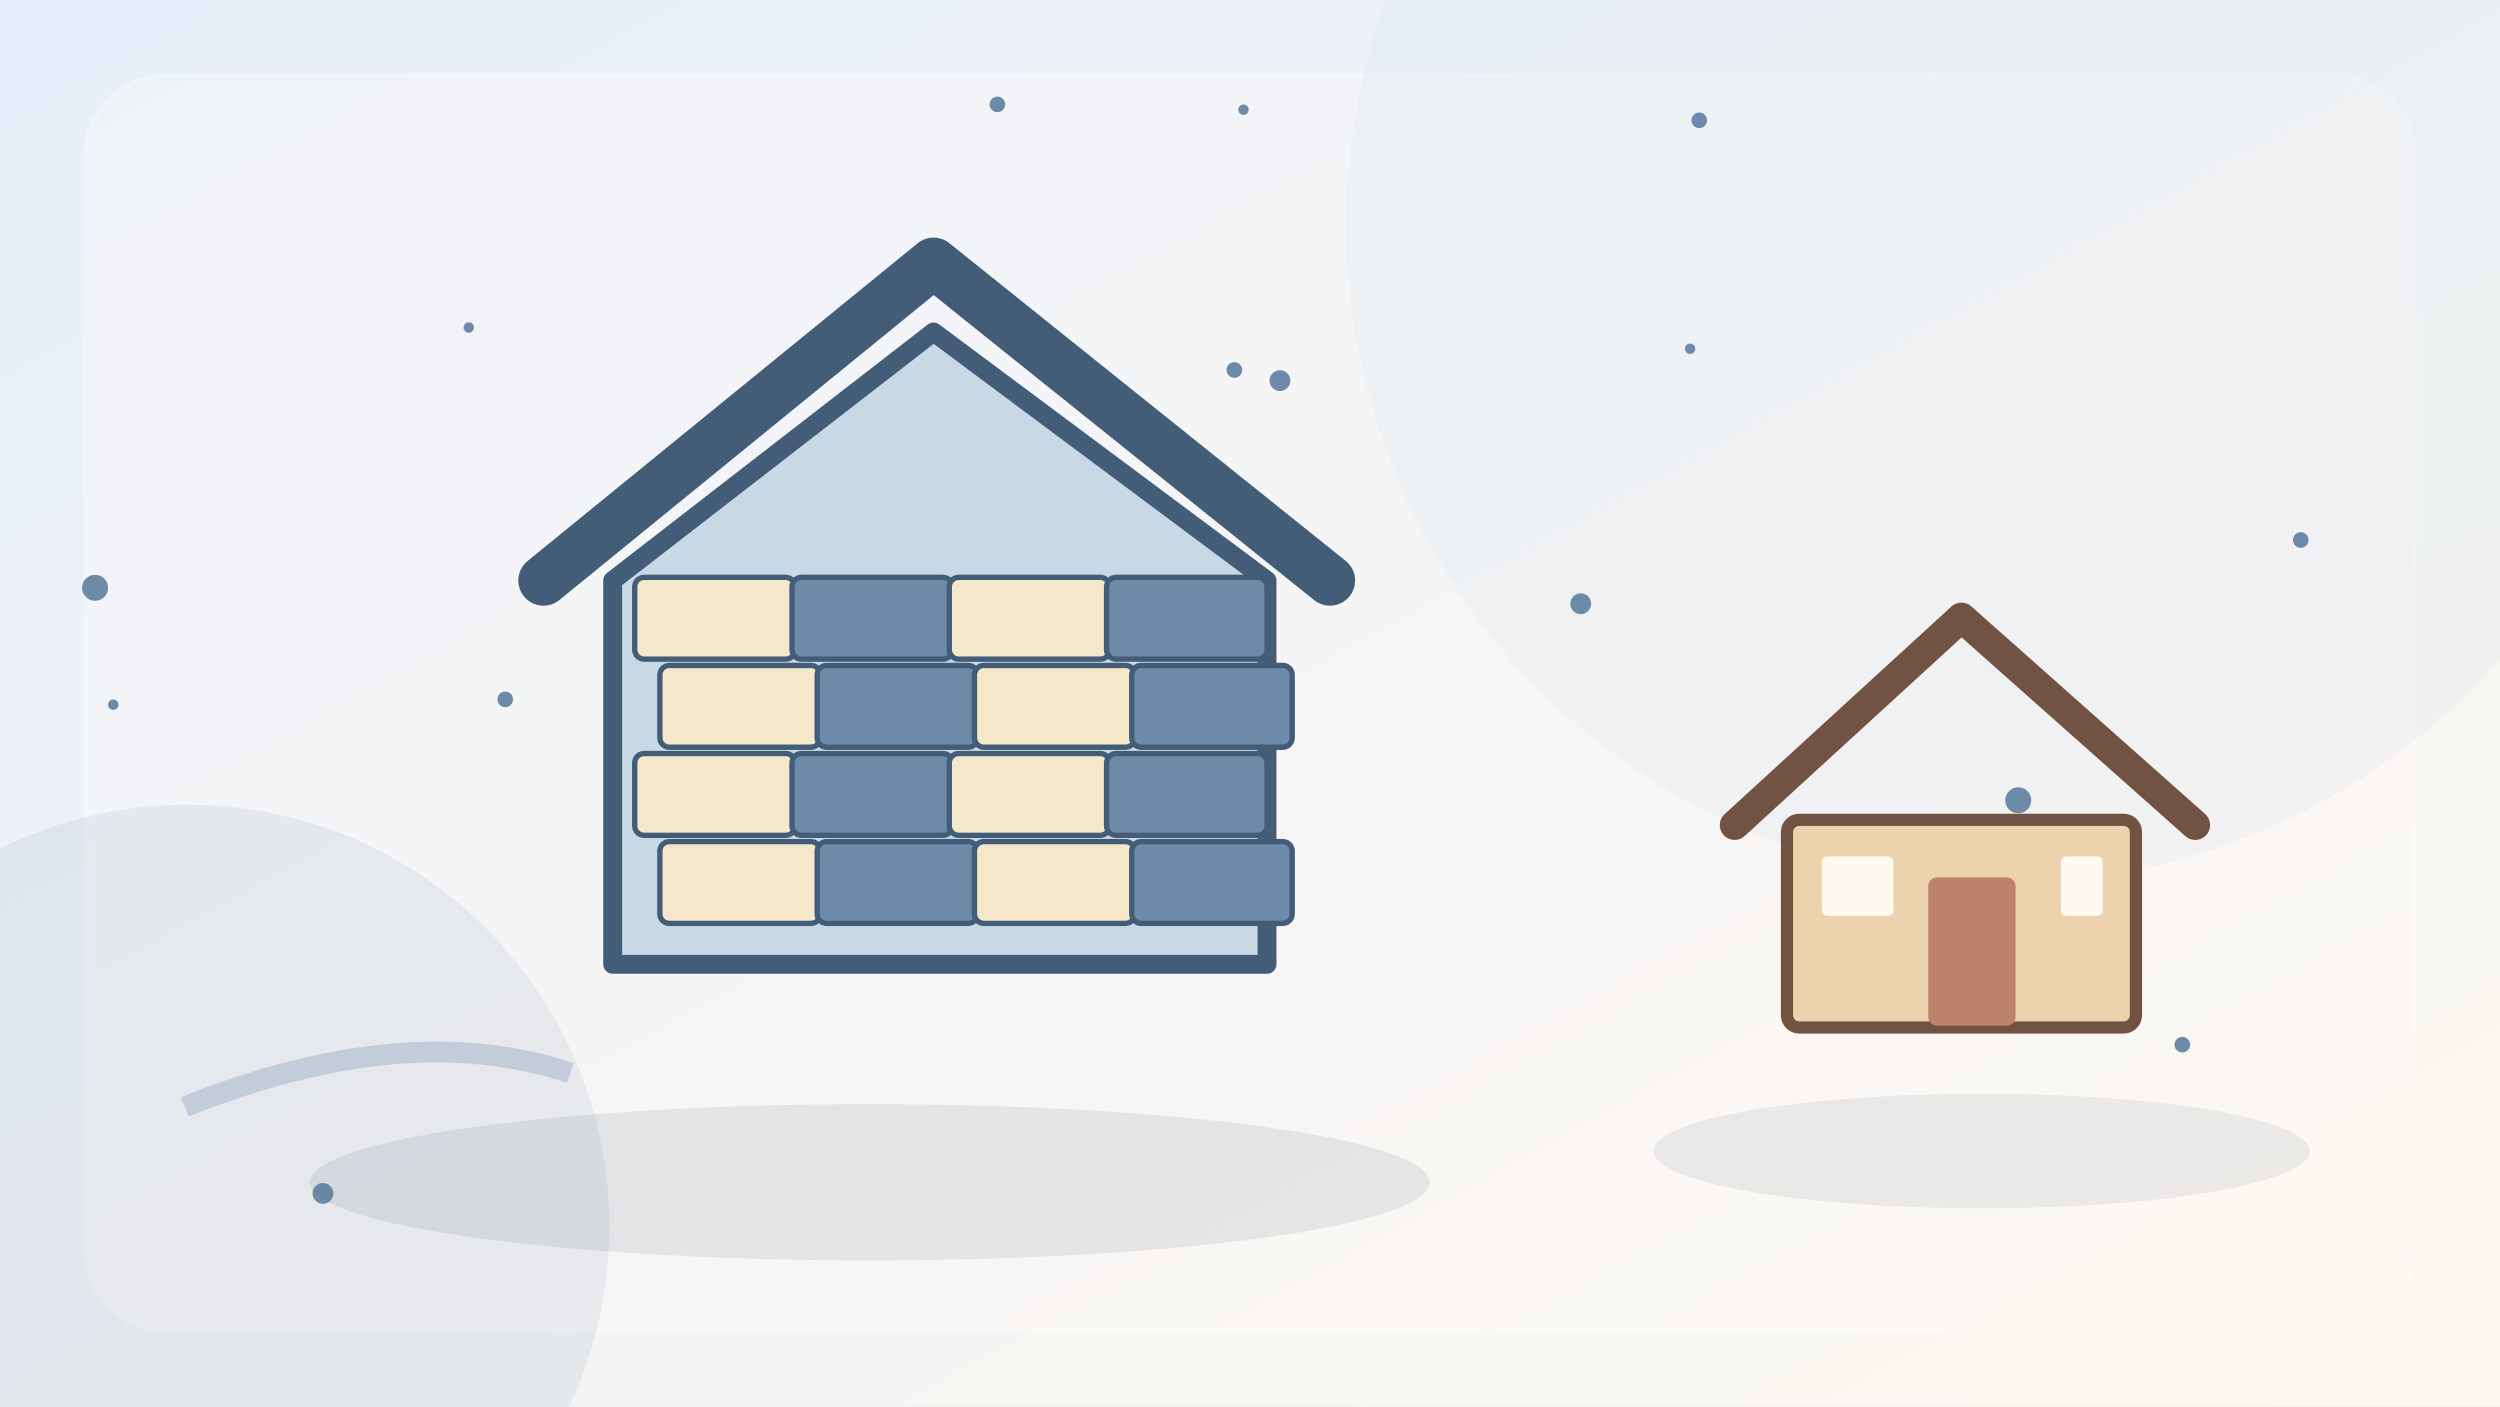
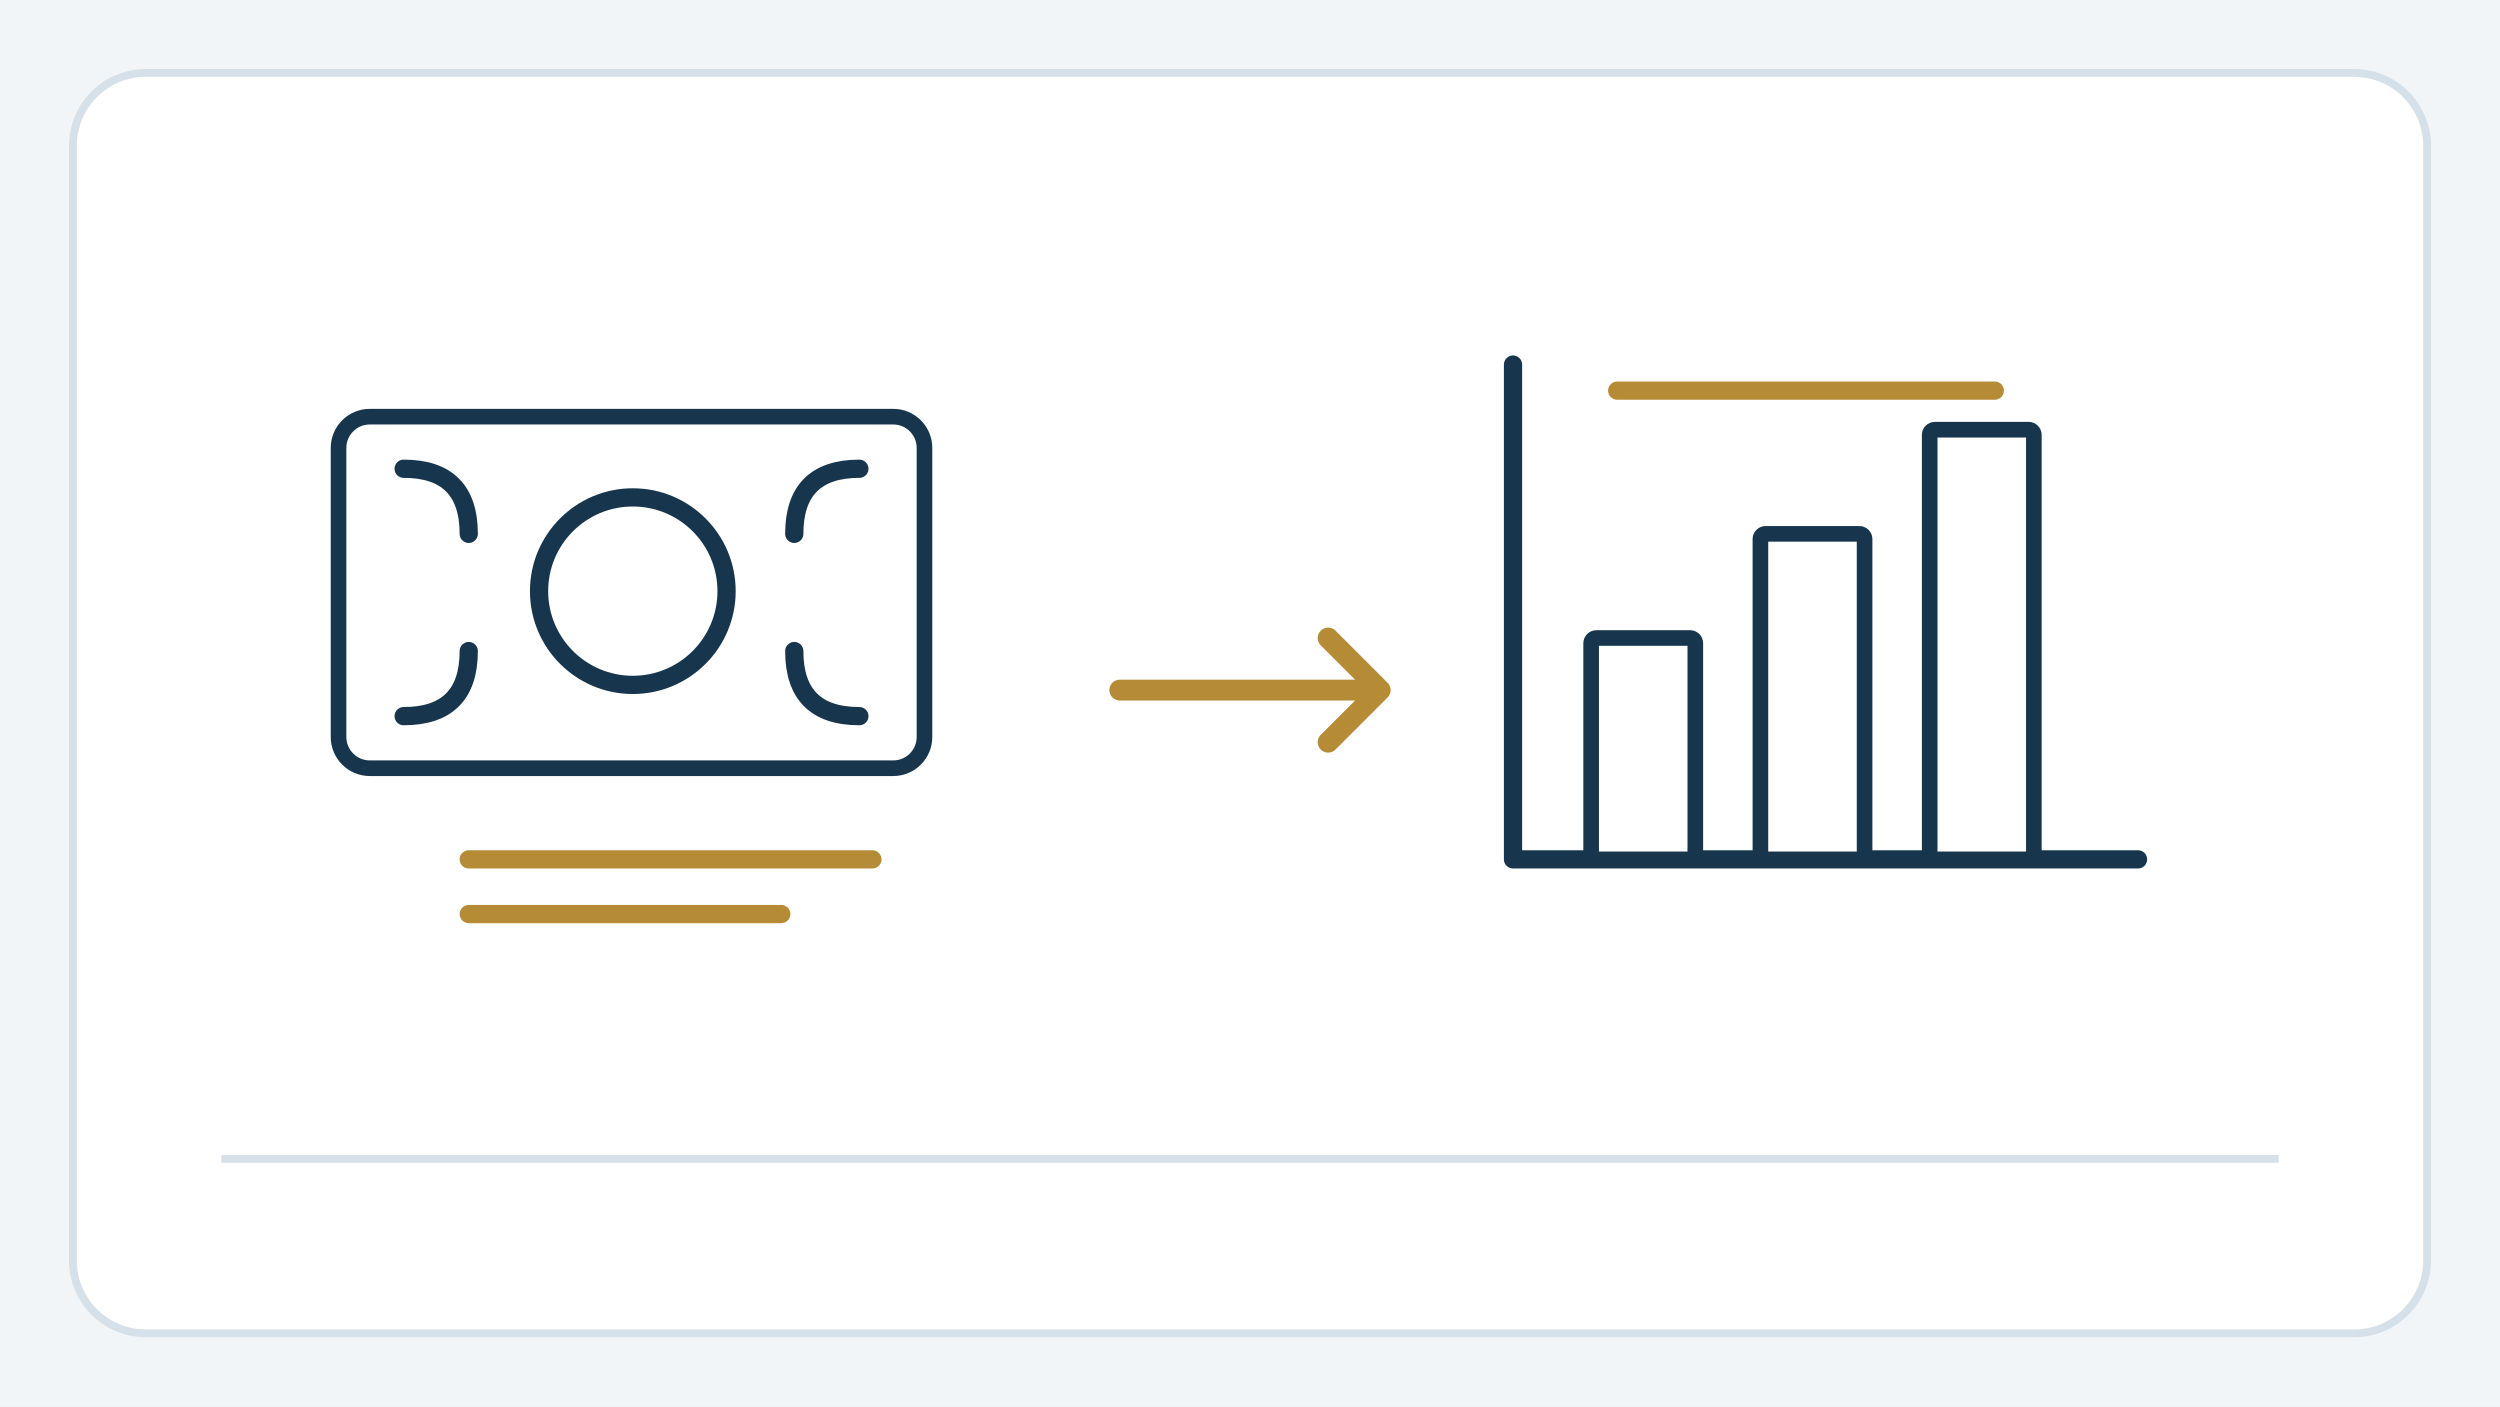
- <svg xmlns="http://www.w3.org/2000/svg" width="960" height="540" viewBox="0 0 960 540" role="img" aria-label="Autorska ilustracja: Ekonomia jednego pokoju na dobę">
-   <defs>
-     <linearGradient id="background" x1="0" y1="0" x2="1" y2="1">
-       <stop offset="0" stop-color="#e6eefa" />
-       <stop offset="1" stop-color="#fdf9ef" />
-     </linearGradient>
-   </defs>
-   <rect width="960" height="540" fill="url(#background)" />
-   <rect x="33" y="29" width="894" height="482" rx="31" fill="#fffaf7" opacity=".35" stroke="#fff" stroke-width="2" />
-   <circle cx="770" cy="86" r="253" fill="#c8d8e5" opacity=".16" />
-   <circle cx="72" cy="471" r="162" fill="#6d8aa9" opacity=".12" />
-   <circle cx="652.5" cy="46.2" r="3" fill="#6d8aa9" stroke="none" stroke-width="4" />
-   <circle cx="883.5" cy="207.36" r="3" fill="#6d8aa9" stroke="none" stroke-width="4" />
-   <circle cx="838" cy="401.16" r="3" fill="#6d8aa9" stroke="none" stroke-width="4" />
-   <circle cx="194" cy="268.56" r="3" fill="#6d8aa9" stroke="none" stroke-width="4" />
-   <circle cx="649" cy="133.92" r="2" fill="#6d8aa9" stroke="none" stroke-width="4" />
-   <circle cx="124" cy="458.28" r="4" fill="#6d8aa9" stroke="none" stroke-width="4" />
-   <circle cx="180" cy="125.76" r="2" fill="#6d8aa9" stroke="none" stroke-width="4" />
-   <circle cx="607" cy="231.84" r="4" fill="#6d8aa9" stroke="none" stroke-width="4" />
-   <circle cx="477.5" cy="42.12" r="2" fill="#6d8aa9" stroke="none" stroke-width="4" />
-   <circle cx="36.5" cy="225.72" r="5" fill="#6d8aa9" stroke="none" stroke-width="4" />
-   <circle cx="775" cy="307.32" r="5" fill="#6d8aa9" stroke="none" stroke-width="4" />
-   <circle cx="474" cy="142.08" r="3" fill="#6d8aa9" stroke="none" stroke-width="4" />
-   <circle cx="491.5" cy="146.16" r="4" fill="#6d8aa9" stroke="none" stroke-width="4" />
-   <circle cx="43.5" cy="270.6" r="2" fill="#6d8aa9" stroke="none" stroke-width="4" />
-   <circle cx="383" cy="40.08" r="3" fill="#6d8aa9" stroke="none" stroke-width="4" />
-   <ellipse cx="334" cy="454" rx="215" ry="30" fill="#435d78" opacity=".12" />
-   <ellipse cx="761" cy="442" rx="126" ry="22" fill="#435d78" opacity=".10" />
-   <g transform="translate(164 55) scale(1.208)">
-     <path d="M37 139L161 38 287 139" fill="none" stroke="#435d78" stroke-width="16" stroke-linejoin="round" stroke-linecap="round" />
-     <path d="M59 139L161 60 267 139V261H59Z" fill="#c8d8e5" stroke="#435d78" stroke-width="6" stroke-linejoin="round" stroke-linecap="round" />
-     <rect x="66" y="138" width="51" height="26" rx="3" fill="#f5e7c9" stroke="#435d78" stroke-width="1.7" />
-     <rect x="116" y="138" width="51" height="26" rx="3" fill="#6d8aa9" stroke="#435d78" stroke-width="1.7" />
-     <rect x="166" y="138" width="51" height="26" rx="3" fill="#f5e7c9" stroke="#435d78" stroke-width="1.7" />
-     <rect x="216" y="138" width="51" height="26" rx="3" fill="#6d8aa9" stroke="#435d78" stroke-width="1.7" />
-     <rect x="74" y="166" width="51" height="26" rx="3" fill="#f5e7c9" stroke="#435d78" stroke-width="1.7" />
-     <rect x="124" y="166" width="51" height="26" rx="3" fill="#6d8aa9" stroke="#435d78" stroke-width="1.7" />
-     <rect x="174" y="166" width="51" height="26" rx="3" fill="#f5e7c9" stroke="#435d78" stroke-width="1.7" />
-     <rect x="224" y="166" width="51" height="26" rx="3" fill="#6d8aa9" stroke="#435d78" stroke-width="1.7" />
-     <rect x="66" y="194" width="51" height="26" rx="3" fill="#f5e7c9" stroke="#435d78" stroke-width="1.7" />
-     <rect x="116" y="194" width="51" height="26" rx="3" fill="#6d8aa9" stroke="#435d78" stroke-width="1.7" />
-     <rect x="166" y="194" width="51" height="26" rx="3" fill="#f5e7c9" stroke="#435d78" stroke-width="1.7" />
-     <rect x="216" y="194" width="51" height="26" rx="3" fill="#6d8aa9" stroke="#435d78" stroke-width="1.7" />
-     <rect x="74" y="222" width="51" height="26" rx="3" fill="#f5e7c9" stroke="#435d78" stroke-width="1.7" />
-     <rect x="124" y="222" width="51" height="26" rx="3" fill="#6d8aa9" stroke="#435d78" stroke-width="1.7" />
-     <rect x="174" y="222" width="51" height="26" rx="3" fill="#f5e7c9" stroke="#435d78" stroke-width="1.7" />
-     <rect x="224" y="222" width="51" height="26" rx="3" fill="#6d8aa9" stroke="#435d78" stroke-width="1.7" />
+ <svg xmlns="http://www.w3.org/2000/svg" width="960" height="540" viewBox="0 0 960 540" role="img" aria-label="Ekonomia jednego pokoju na dobę — koszty i obserwacje">
+   <rect width="960" height="540" fill="#f1f5f8" />
+   <rect x="28" y="28" width="904" height="484" rx="28" fill="#fff" stroke="#d6e0e8" stroke-width="3" />
+   <g transform="translate(85 85)">
+     <rect x="45" y="75" width="225" height="135" rx="12" fill="#fff" stroke="#17364d" stroke-width="6" />
+     <path d="M70 95Q95 95 95 120 M245 95Q220 95 220 120 M70 190Q95 190 95 165 M245 190Q220 190 220 165" fill="none" stroke="#17364d" stroke-width="7" stroke-linecap="round" stroke-linejoin="round" />
+     <circle cx="158" cy="142" r="36" fill="none" stroke="#17364d" stroke-width="7" />
+     <path d="M95 245H250 M95 266H215" fill="none" stroke="#b68b36" stroke-width="7" stroke-linecap="round" stroke-linejoin="round" />
  </g>
-   <g transform="translate(646 217) scale(0.670)">
-     <path d="M30 149L160 30 294 149" fill="none" stroke="#725243" stroke-width="17" stroke-linejoin="round" stroke-linecap="round" />
-     <rect x="60" y="146" width="200" height="119" rx="7" fill="#edd2ae" stroke="#725243" stroke-width="7" />
-     <rect x="141" y="179" width="50" height="85" rx="5" fill="#bc826b" stroke="none" stroke-width="4" />
-     <rect x="80" y="167" width="41" height="34" rx="3" fill="#fffaf0" stroke="none" stroke-width="4" />
-     <rect x="217" y="167" width="24" height="34" rx="3" fill="#fffaf0" stroke="none" stroke-width="4" />
+   <g transform="translate(536 85)">
+     <path d="M45 245H285 M45 245V55" fill="none" stroke="#17364d" stroke-width="7" stroke-linecap="round" stroke-linejoin="round" />
+     <rect x="75" y="160" width="40" height="85" rx="2" fill="#fff" stroke="#17364d" stroke-width="6" />
+     <rect x="140" y="120" width="40" height="125" rx="2" fill="#fff" stroke="#17364d" stroke-width="6" />
+     <rect x="205" y="80" width="40" height="165" rx="2" fill="#fff" stroke="#17364d" stroke-width="6" />
+     <path d="M85 65H230" fill="none" stroke="#b68b36" stroke-width="7" stroke-linecap="round" stroke-linejoin="round" />
  </g>
-   <path d="M71 425q85-34 148-13" fill="none" stroke="#6d8aa9" opacity=".29" stroke-width="8" />
+   <path d="M430 265H530 M510 245L530 265L510 285" fill="none" stroke="#b68b36" stroke-width="8" stroke-linecap="round" stroke-linejoin="round" />
+   <path d="M85 445H875" fill="none" stroke="#d6e0e8" stroke-width="3" />
</svg>
